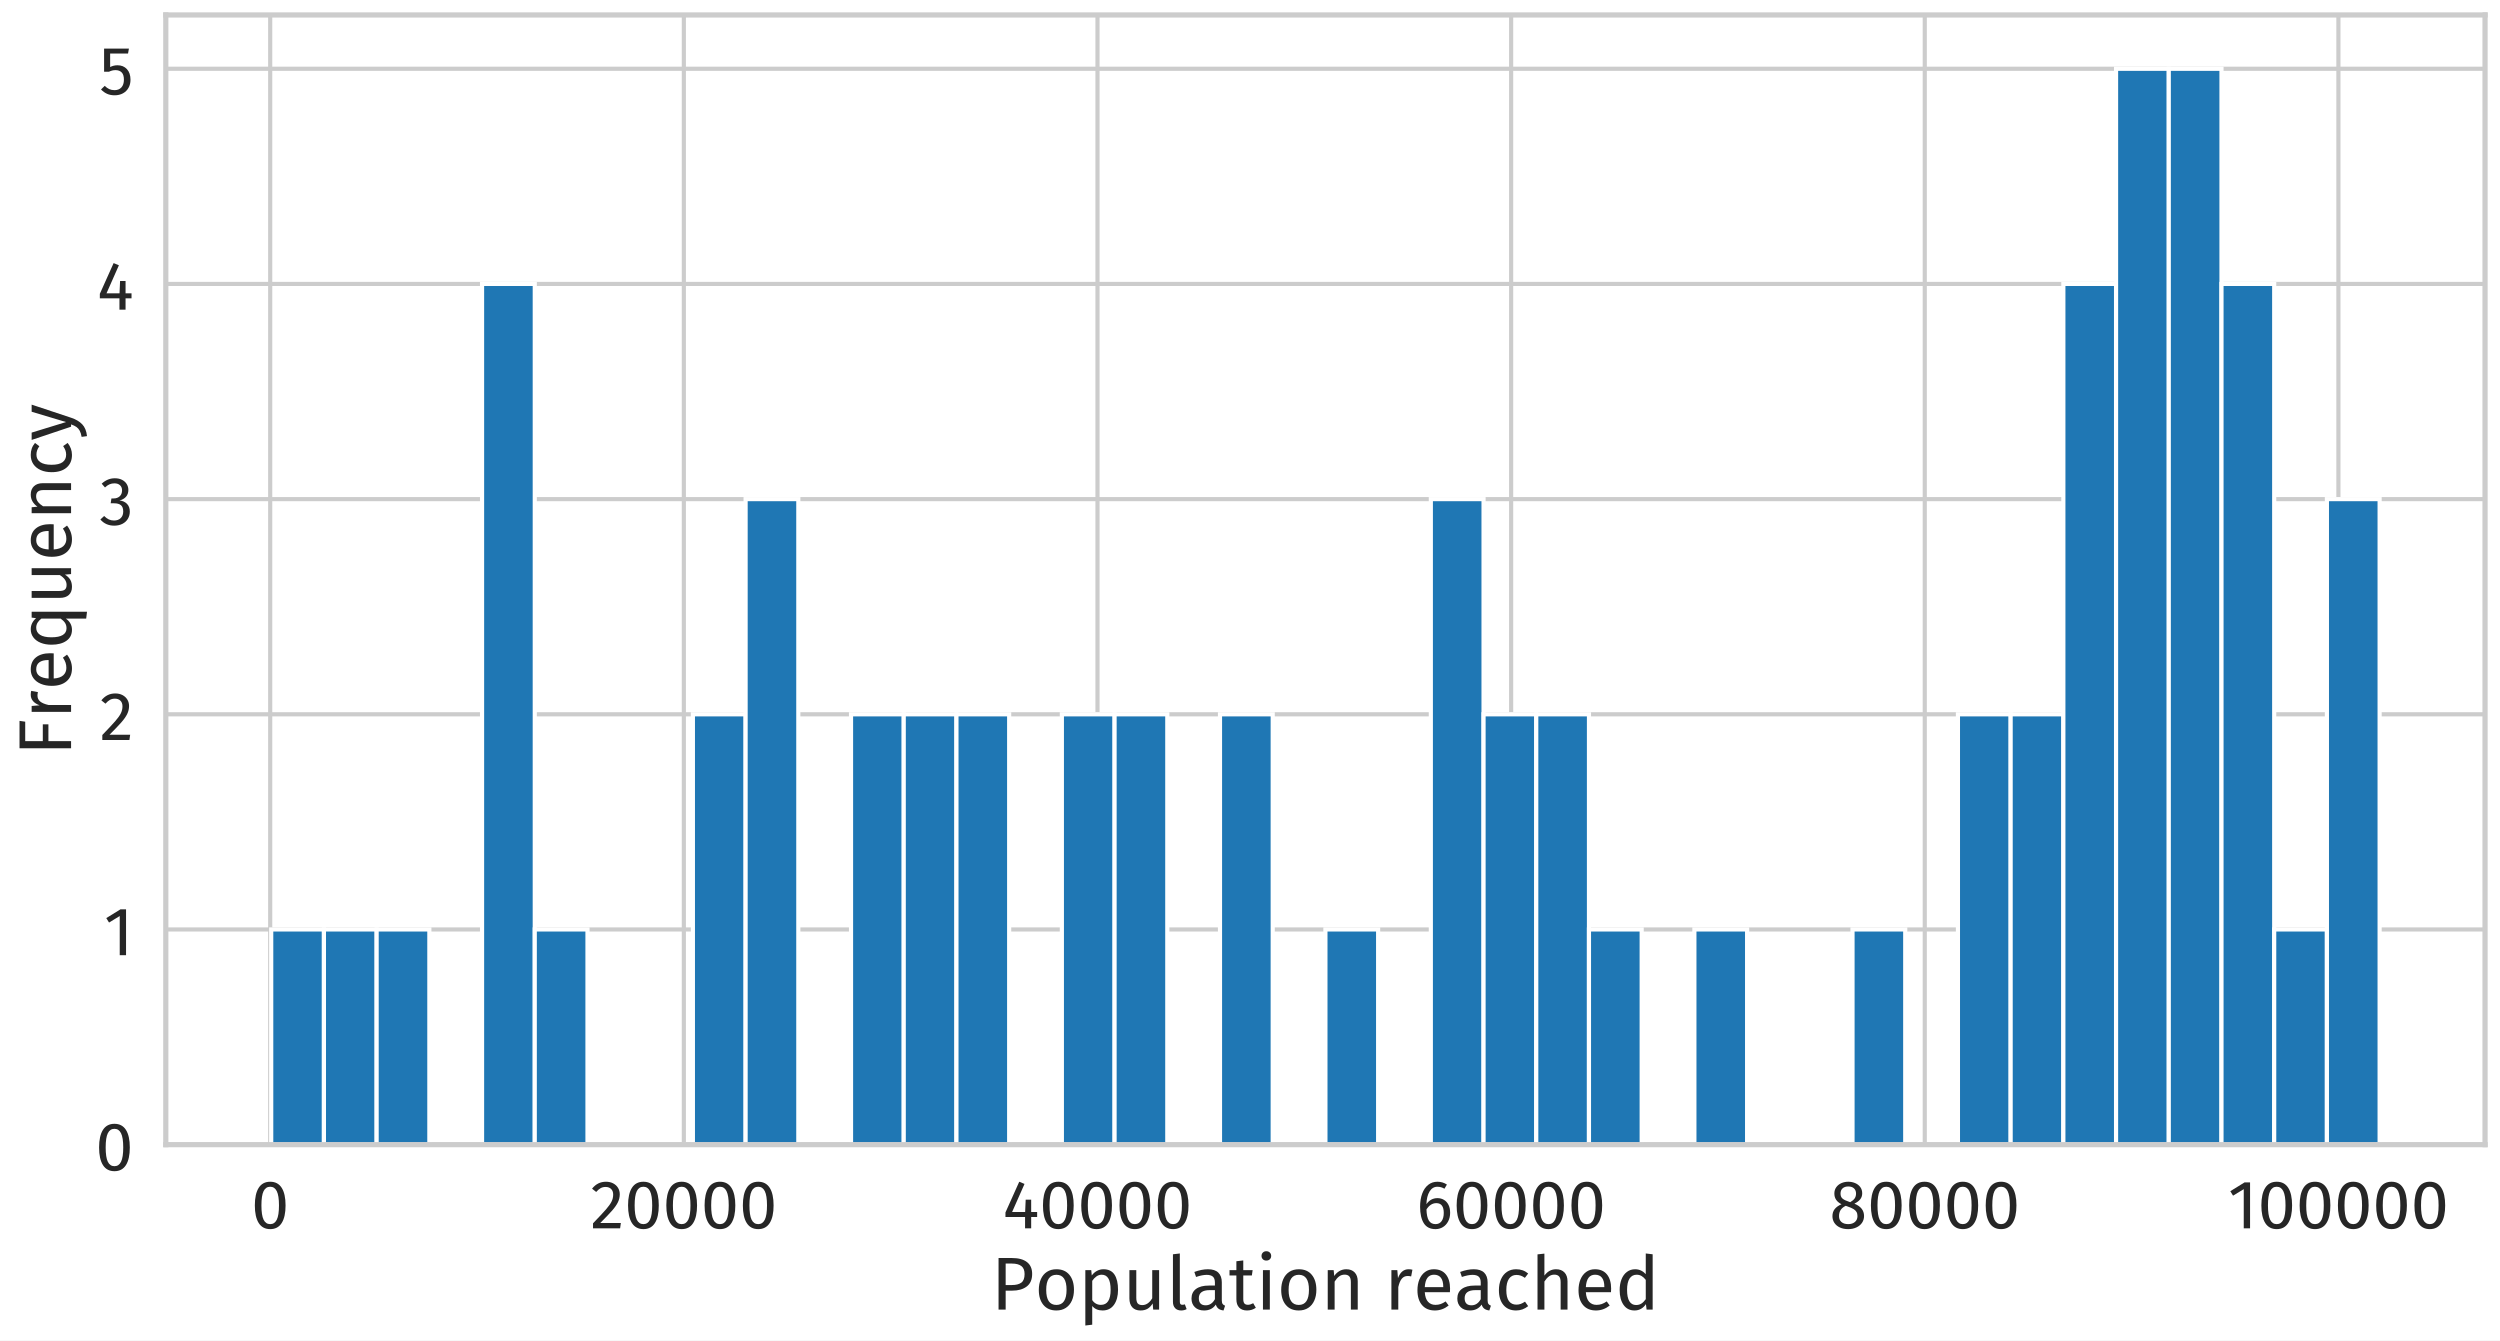
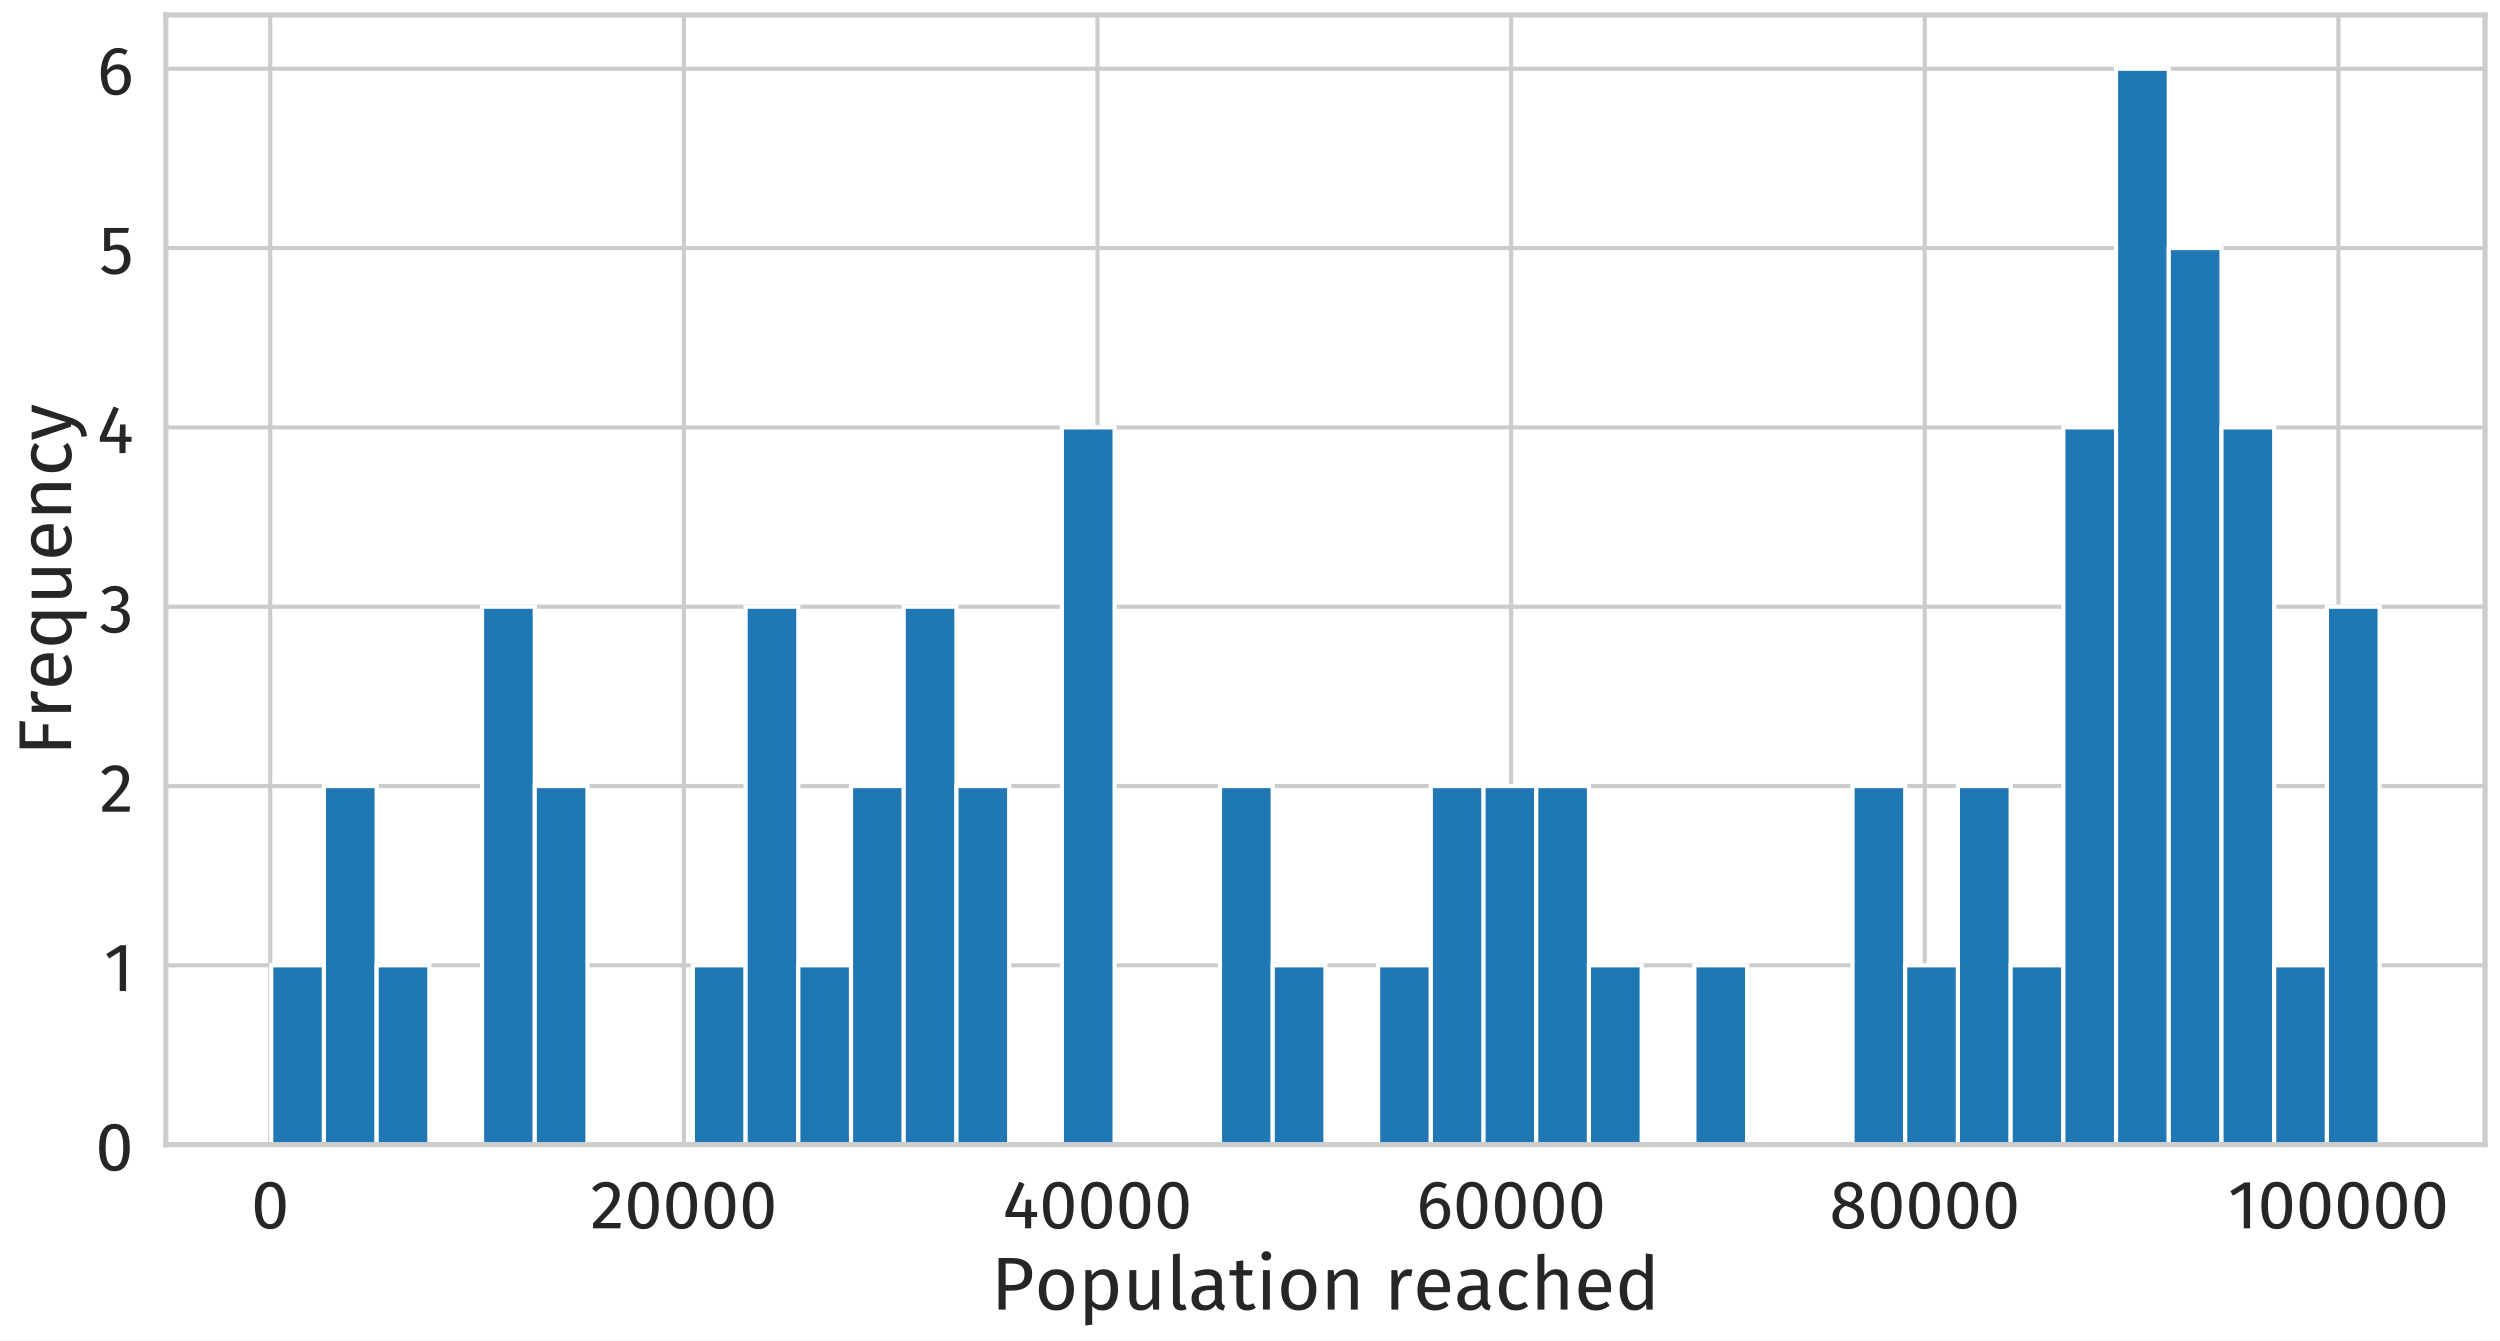
<svg xmlns="http://www.w3.org/2000/svg" xmlns:xlink="http://www.w3.org/1999/xlink" height="645.025pt" version="1.1" viewBox="0 0 1202.98 645.025" width="1202.98pt">
  <defs>
    <style type="text/css">*{stroke-linecap:butt;stroke-linejoin:round;}</style>
  </defs>
  <g id="figure_1">
    <g id="patch_1">
      <path d="M -0 645.025  L 1202.98 645.025  L 1202.98 0  L -0 0  z " style="fill:#ffffff;" />
    </g>
    <g id="axes_1">
      <g id="patch_2">
        <path d="M 79.78 550.8  L 1195.78 550.8  L 1195.78 7.2  L 79.78 7.2  z " style="fill:#ffffff;" />
      </g>
      <g id="matplotlib.axis_1">
        <g id="xtick_1">
          <g id="line2d_1">
-             <path clip-path="url(#p3a96784d08)" d="M 130.019 550.8  L 130.019 7.2  " style="fill:none;stroke:#cccccc;stroke-linecap:round;stroke-width:2;" />
+             <path clip-path="url(#p0ef29aaad4)" d="M 130.019 550.8  L 130.019 7.2  " style="fill:none;stroke:#cccccc;stroke-linecap:round;stroke-width:2;" />
          </g>
          <g id="text_1">
            <g style="fill:#262626;" transform="translate(120.813 591.05)scale(0.33 -0.33)">
              <defs>
                <path d="M 1786 4346  Q 2496 4346 2857 3779  Q 3219 3213 3219 2138  Q 3219 1062 2857 492  Q 2496 -77 1786 -77  Q 1075 -77 713 492  Q 352 1062 352 2138  Q 352 3213 713 3779  Q 1075 4346 1786 4346  z M 1786 3878  Q 1370 3878 1168 3468  Q 966 3059 966 2138  Q 966 1216 1168 803  Q 1370 390 1786 390  Q 2195 390 2400 803  Q 2605 1216 2605 2138  Q 2605 3053 2400 3465  Q 2195 3878 1786 3878  z " id="FiraSans-Regular-30" transform="scale(0.015625)" />
              </defs>
              <use xlink:href="#FiraSans-Regular-30" />
            </g>
          </g>
        </g>
        <g id="xtick_2">
          <g id="line2d_2">
-             <path clip-path="url(#p3a96784d08)" d="M 329.061 550.8  L 329.061 7.2  " style="fill:none;stroke:#cccccc;stroke-linecap:round;stroke-width:2;" />
+             <path clip-path="url(#p0ef29aaad4)" d="M 329.061 550.8  L 329.061 7.2  " style="fill:none;stroke:#cccccc;stroke-linecap:round;stroke-width:2;" />
          </g>
          <g id="text_2">
            <g style="fill:#262626;" transform="translate(284.0677 591.05)scale(0.33 -0.33)">
              <defs>
                <path d="M 1459 4346  Q 1843 4346 2134 4192  Q 2426 4038 2586 3772  Q 2746 3507 2746 3174  Q 2746 2784 2570 2425  Q 2394 2067 2029 1651  Q 1664 1235 922 493  L 2848 493  L 2778 0  L 250 0  L 250 467  Q 1107 1357 1465 1769  Q 1824 2182 1977 2489  Q 2131 2797 2131 3149  Q 2131 3482 1939 3670  Q 1747 3859 1427 3859  Q 1165 3859 966 3750  Q 768 3642 544 3392  L 160 3699  Q 422 4026 742 4186  Q 1062 4346 1459 4346  z " id="FiraSans-Regular-32" transform="scale(0.015625)" />
              </defs>
              <use xlink:href="#FiraSans-Regular-32" />
              <use x="49.5" xlink:href="#FiraSans-Regular-30" />
              <use x="105.3" xlink:href="#FiraSans-Regular-30" />
              <use x="161.1" xlink:href="#FiraSans-Regular-30" />
              <use x="216.9" xlink:href="#FiraSans-Regular-30" />
            </g>
          </g>
        </g>
        <g id="xtick_3">
          <g id="line2d_3">
-             <path clip-path="url(#p3a96784d08)" d="M 528.103 550.8  L 528.103 7.2  " style="fill:none;stroke:#cccccc;stroke-linecap:round;stroke-width:2;" />
+             <path clip-path="url(#p0ef29aaad4)" d="M 528.103 550.8  L 528.103 7.2  " style="fill:none;stroke:#cccccc;stroke-linecap:round;stroke-width:2;" />
          </g>
          <g id="text_3">
            <g style="fill:#262626;" transform="translate(482.4984 591.05)scale(0.33 -0.33)">
              <defs>
                <path d="M 3213 1523  L 3213 1056  L 2656 1056  L 2656 0  L 2086 0  L 2086 1056  L 256 1056  L 256 1478  L 1542 4346  L 2035 4141  L 877 1523  L 2093 1523  L 2144 2675  L 2656 2675  L 2656 1523  L 3213 1523  z " id="FiraSans-Regular-34" transform="scale(0.015625)" />
              </defs>
              <use xlink:href="#FiraSans-Regular-34" />
              <use x="53.2" xlink:href="#FiraSans-Regular-30" />
              <use x="109" xlink:href="#FiraSans-Regular-30" />
              <use x="164.8" xlink:href="#FiraSans-Regular-30" />
              <use x="220.6" xlink:href="#FiraSans-Regular-30" />
            </g>
          </g>
        </g>
        <g id="xtick_4">
          <g id="line2d_4">
-             <path clip-path="url(#p3a96784d08)" d="M 727.145 550.8  L 727.145 7.2  " style="fill:none;stroke:#cccccc;stroke-linecap:round;stroke-width:2;" />
+             <path clip-path="url(#p0ef29aaad4)" d="M 727.145 550.8  L 727.145 7.2  " style="fill:none;stroke:#cccccc;stroke-linecap:round;stroke-width:2;" />
          </g>
          <g id="text_4">
            <g style="fill:#262626;" transform="translate(681.5247 591.05)scale(0.33 -0.33)">
              <defs>
                <path d="M 1971 2816  Q 2298 2816 2566 2662  Q 2835 2509 2995 2201  Q 3155 1894 3155 1453  Q 3155 998 2972 649  Q 2790 301 2480 112  Q 2170 -77 1792 -77  Q 1043 -77 697 476  Q 352 1030 352 2010  Q 352 2707 547 3235  Q 742 3763 1107 4054  Q 1472 4346 1971 4346  Q 2458 4346 2854 4083  L 2624 3693  Q 2323 3878 1965 3878  Q 1504 3878 1235 3436  Q 966 2995 941 2253  Q 1338 2816 1971 2816  z M 1792 390  Q 2163 390 2361 672  Q 2560 954 2560 1434  Q 2560 2349 1869 2349  Q 1587 2349 1350 2192  Q 1114 2035 947 1760  Q 966 1056 1168 723  Q 1370 390 1792 390  z " id="FiraSans-Regular-36" transform="scale(0.015625)" />
              </defs>
              <use xlink:href="#FiraSans-Regular-36" />
              <use x="53.3" xlink:href="#FiraSans-Regular-30" />
              <use x="109.1" xlink:href="#FiraSans-Regular-30" />
              <use x="164.9" xlink:href="#FiraSans-Regular-30" />
              <use x="220.7" xlink:href="#FiraSans-Regular-30" />
            </g>
          </g>
        </g>
        <g id="xtick_5">
          <g id="line2d_5">
-             <path clip-path="url(#p3a96784d08)" d="M 926.186 550.8  L 926.186 7.2  " style="fill:none;stroke:#cccccc;stroke-linecap:round;stroke-width:2;" />
+             <path clip-path="url(#p0ef29aaad4)" d="M 926.186 550.8  L 926.186 7.2  " style="fill:none;stroke:#cccccc;stroke-linecap:round;stroke-width:2;" />
          </g>
          <g id="text_5">
            <g style="fill:#262626;" transform="translate(880.2699 591.05)scale(0.33 -0.33)">
              <defs>
                <path d="M 2336 2298  Q 3238 1933 3238 1146  Q 3238 794 3049 515  Q 2861 237 2521 80  Q 2182 -77 1754 -77  Q 1318 -77 985 76  Q 653 230 470 505  Q 288 781 288 1133  Q 288 1530 502 1798  Q 717 2067 1133 2246  Q 794 2419 630 2665  Q 467 2912 467 3245  Q 467 3590 649 3840  Q 832 4090 1129 4218  Q 1427 4346 1766 4346  Q 2099 4346 2396 4224  Q 2694 4102 2880 3856  Q 3066 3610 3066 3264  Q 3066 2944 2886 2713  Q 2707 2483 2336 2298  z M 1766 3904  Q 1434 3904 1238 3731  Q 1043 3558 1043 3238  Q 1043 2931 1232 2771  Q 1421 2611 1837 2477  L 1946 2438  Q 2234 2605 2362 2790  Q 2490 2976 2490 3245  Q 2490 3546 2301 3725  Q 2112 3904 1766 3904  z M 1760 390  Q 2157 390 2390 595  Q 2624 800 2624 1139  Q 2624 1370 2534 1526  Q 2445 1683 2246 1801  Q 2048 1920 1690 2042  L 1530 2099  Q 1210 1946 1056 1712  Q 902 1478 902 1133  Q 902 781 1132 585  Q 1363 390 1760 390  z " id="FiraSans-Regular-38" transform="scale(0.015625)" />
              </defs>
              <use xlink:href="#FiraSans-Regular-38" />
              <use x="55.1" xlink:href="#FiraSans-Regular-30" />
              <use x="110.9" xlink:href="#FiraSans-Regular-30" />
              <use x="166.7" xlink:href="#FiraSans-Regular-30" />
              <use x="222.5" xlink:href="#FiraSans-Regular-30" />
            </g>
          </g>
        </g>
        <g id="xtick_6">
          <g id="line2d_6">
-             <path clip-path="url(#p3a96784d08)" d="M 1125.228 550.8  L 1125.228 7.2  " style="fill:none;stroke:#cccccc;stroke-linecap:round;stroke-width:2;" />
+             <path clip-path="url(#p0ef29aaad4)" d="M 1125.228 550.8  L 1125.228 7.2  " style="fill:none;stroke:#cccccc;stroke-linecap:round;stroke-width:2;" />
          </g>
          <g id="text_6">
            <g style="fill:#262626;" transform="translate(1072.052 591.05)scale(0.33 -0.33)">
              <defs>
                <path d="M 2067 4282  L 2067 0  L 1478 0  L 1478 3654  L 480 3046  L 224 3462  L 1549 4282  L 2067 4282  z " id="FiraSans-Regular-31" transform="scale(0.015625)" />
              </defs>
              <use xlink:href="#FiraSans-Regular-31" />
              <use x="43.3" xlink:href="#FiraSans-Regular-30" />
              <use x="99.1" xlink:href="#FiraSans-Regular-30" />
              <use x="154.9" xlink:href="#FiraSans-Regular-30" />
              <use x="210.7" xlink:href="#FiraSans-Regular-30" />
              <use x="266.5" xlink:href="#FiraSans-Regular-30" />
            </g>
          </g>
        </g>
        <g id="text_7">
          <g style="fill:#262626;" transform="translate(476.8964 630.158)scale(0.36 -0.36)">
            <defs>
              <path d="M 1798 4410  Q 2618 4410 3066 4067  Q 3514 3725 3514 3046  Q 3514 2323 3046 1971  Q 2579 1619 1805 1619  L 1248 1619  L 1248 0  L 640 0  L 640 4410  L 1798 4410  z M 1779 2099  Q 2310 2099 2588 2304  Q 2867 2509 2867 3040  Q 2867 3514 2588 3725  Q 2310 3936 1792 3936  L 1248 3936  L 1248 2099  L 1779 2099  z " id="FiraSans-Regular-50" transform="scale(0.015625)" />
              <path d="M 1875 3450  Q 2586 3450 2979 2976  Q 3373 2502 3373 1690  Q 3373 1165 3193 765  Q 3014 365 2675 144  Q 2336 -77 1869 -77  Q 1158 -77 761 396  Q 365 870 365 1683  Q 365 2208 544 2608  Q 723 3008 1062 3229  Q 1402 3450 1875 3450  z M 1875 2976  Q 998 2976 998 1683  Q 998 397 1869 397  Q 2739 397 2739 1690  Q 2739 2976 1875 2976  z " id="FiraSans-Regular-6f" transform="scale(0.015625)" />
              <path d="M 2157 3450  Q 2803 3450 3104 2989  Q 3405 2528 3405 1690  Q 3405 896 3059 409  Q 2714 -77 2080 -77  Q 1517 -77 1197 307  L 1197 -1293  L 608 -1363  L 608 3373  L 1114 3373  L 1158 2918  Q 1344 3174 1606 3312  Q 1869 3450 2157 3450  z M 1939 403  Q 2771 403 2771 1690  Q 2771 2982 2010 2982  Q 1760 2982 1555 2835  Q 1350 2688 1197 2458  L 1197 813  Q 1325 614 1517 508  Q 1709 403 1939 403  z " id="FiraSans-Regular-70" transform="scale(0.015625)" />
              <path d="M 3117 0  L 2611 0  L 2566 525  Q 2374 211 2124 67  Q 1875 -77 1517 -77  Q 1075 -77 825 192  Q 576 461 576 954  L 576 3373  L 1165 3373  L 1165 1018  Q 1165 672 1286 528  Q 1408 384 1683 384  Q 2176 384 2528 966  L 2528 3373  L 3117 3373  L 3117 0  z " id="FiraSans-Regular-75" transform="scale(0.015625)" />
              <path d="M 1280 -77  Q 954 -77 765 118  Q 576 314 576 666  L 576 4730  L 1165 4800  L 1165 678  Q 1165 538 1213 474  Q 1261 410 1376 410  Q 1498 410 1594 448  L 1747 38  Q 1536 -77 1280 -77  z " id="FiraSans-Regular-6c" transform="scale(0.015625)" />
              <path d="M 2880 787  Q 2880 582 2950 483  Q 3021 384 3162 333  L 3027 -77  Q 2765 -45 2605 70  Q 2445 186 2368 429  Q 2029 -77 1363 -77  Q 864 -77 576 204  Q 288 486 288 941  Q 288 1478 675 1766  Q 1062 2054 1773 2054  L 2291 2054  L 2291 2304  Q 2291 2662 2118 2816  Q 1946 2970 1587 2970  Q 1216 2970 678 2790  L 531 3219  Q 1158 3450 1696 3450  Q 2291 3450 2585 3158  Q 2880 2867 2880 2330  L 2880 787  z M 1498 365  Q 2003 365 2291 890  L 2291 1664  L 1850 1664  Q 915 1664 915 973  Q 915 672 1062 518  Q 1210 365 1498 365  z " id="FiraSans-Regular-61" transform="scale(0.015625)" />
              <path d="M 2310 154  Q 1978 -77 1555 -77  Q 1126 -77 886 169  Q 646 416 646 883  L 646 2918  L 58 2918  L 58 3373  L 646 3373  L 646 4134  L 1235 4205  L 1235 3373  L 2035 3373  L 1971 2918  L 1235 2918  L 1235 909  Q 1235 646 1328 528  Q 1421 410 1638 410  Q 1837 410 2086 544  L 2310 154  z " id="FiraSans-Regular-74" transform="scale(0.015625)" />
              <path d="M 1197 3373  L 1197 0  L 608 0  L 608 3373  L 1197 3373  z M 896 4992  Q 1082 4992 1197 4877  Q 1312 4762 1312 4589  Q 1312 4416 1197 4304  Q 1082 4192 896 4192  Q 717 4192 601 4304  Q 486 4416 486 4589  Q 486 4762 601 4877  Q 717 4992 896 4992  z " id="FiraSans-Regular-69" transform="scale(0.015625)" />
              <path d="M 2195 3450  Q 2656 3450 2915 3174  Q 3174 2899 3174 2419  L 3174 0  L 2586 0  L 2586 2336  Q 2586 2694 2451 2841  Q 2317 2989 2054 2989  Q 1786 2989 1581 2835  Q 1376 2682 1197 2394  L 1197 0  L 608 0  L 608 3373  L 1114 3373  L 1165 2874  Q 1344 3142 1609 3296  Q 1875 3450 2195 3450  z " id="FiraSans-Regular-6e" transform="scale(0.015625)" />
              <path id="FiraSans-Regular-20" transform="scale(0.015625)" />
              <path d="M 2074 3450  Q 2253 3450 2406 3411  L 2298 2835  Q 2144 2874 2003 2874  Q 1690 2874 1498 2643  Q 1306 2413 1197 1926  L 1197 0  L 608 0  L 608 3373  L 1114 3373  L 1171 2688  Q 1306 3066 1536 3258  Q 1766 3450 2074 3450  z " id="FiraSans-Regular-72" transform="scale(0.015625)" />
              <path d="M 3155 1786  Q 3155 1638 3142 1485  L 992 1485  Q 1030 928 1273 665  Q 1517 403 1901 403  Q 2144 403 2349 473  Q 2554 544 2778 698  L 3034 346  Q 2496 -77 1856 -77  Q 1152 -77 758 384  Q 365 845 365 1651  Q 365 2176 534 2582  Q 704 2989 1021 3219  Q 1338 3450 1766 3450  Q 2438 3450 2796 3008  Q 3155 2566 3155 1786  z M 2573 1958  Q 2573 2458 2374 2720  Q 2176 2982 1779 2982  Q 1056 2982 992 1920  L 2573 1920  L 2573 1958  z " id="FiraSans-Regular-65" transform="scale(0.015625)" />
              <path d="M 1837 3450  Q 2138 3450 2387 3363  Q 2637 3277 2867 3085  L 2586 2714  Q 2406 2842 2236 2902  Q 2067 2963 1862 2963  Q 1453 2963 1225 2636  Q 998 2310 998 1670  Q 998 1030 1222 726  Q 1446 422 1862 422  Q 2061 422 2227 483  Q 2394 544 2598 678  L 2867 294  Q 2406 -77 1837 -77  Q 1152 -77 758 384  Q 365 845 365 1658  Q 365 2195 544 2598  Q 723 3002 1052 3226  Q 1382 3450 1837 3450  z " id="FiraSans-Regular-63" transform="scale(0.015625)" />
              <path d="M 2195 3450  Q 2656 3450 2915 3174  Q 3174 2899 3174 2419  L 3174 0  L 2586 0  L 2586 2336  Q 2586 2694 2448 2841  Q 2310 2989 2048 2989  Q 1786 2989 1581 2835  Q 1376 2682 1197 2400  L 1197 0  L 608 0  L 608 4723  L 1197 4787  L 1197 2906  Q 1594 3450 2195 3450  z " id="FiraSans-Regular-68" transform="scale(0.015625)" />
              <path d="M 3219 4730  L 3219 0  L 2701 0  L 2643 467  Q 2477 211 2227 67  Q 1978 -77 1670 -77  Q 1069 -77 733 396  Q 397 870 397 1670  Q 397 2189 557 2592  Q 717 2995 1017 3222  Q 1318 3450 1722 3450  Q 2240 3450 2630 3034  L 2630 4800  L 3219 4730  z M 1798 390  Q 2067 390 2259 515  Q 2451 640 2630 890  L 2630 2541  Q 2464 2758 2275 2870  Q 2086 2982 1850 2982  Q 1459 2982 1244 2656  Q 1030 2330 1030 1683  Q 1030 1030 1228 710  Q 1427 390 1798 390  z " id="FiraSans-Regular-64" transform="scale(0.015625)" />
            </defs>
            <use xlink:href="#FiraSans-Regular-50" />
            <use x="58.1" xlink:href="#FiraSans-Regular-6f" />
            <use x="116.5" xlink:href="#FiraSans-Regular-70" />
            <use x="175.9" xlink:href="#FiraSans-Regular-75" />
            <use x="234.1" xlink:href="#FiraSans-Regular-6c" />
            <use x="263.4" xlink:href="#FiraSans-Regular-61" />
            <use x="317.8" xlink:href="#FiraSans-Regular-74" />
            <use x="353.9" xlink:href="#FiraSans-Regular-69" />
            <use x="382.1" xlink:href="#FiraSans-Regular-6f" />
            <use x="440.5" xlink:href="#FiraSans-Regular-6e" />
            <use x="499.1" xlink:href="#FiraSans-Regular-20" />
            <use x="525.6" xlink:href="#FiraSans-Regular-72" />
            <use x="564.2" xlink:href="#FiraSans-Regular-65" />
            <use x="618.7" xlink:href="#FiraSans-Regular-61" />
            <use x="673.1" xlink:href="#FiraSans-Regular-63" />
            <use x="720.9" xlink:href="#FiraSans-Regular-68" />
            <use x="779.5" xlink:href="#FiraSans-Regular-65" />
            <use x="834" xlink:href="#FiraSans-Regular-64" />
          </g>
        </g>
      </g>
      <g id="matplotlib.axis_2">
        <g id="ytick_1">
          <g id="line2d_7">
-             <path clip-path="url(#p3a96784d08)" d="M 79.78 550.8  L 1195.78 550.8  " style="fill:none;stroke:#cccccc;stroke-linecap:round;stroke-width:2;" />
+             <path clip-path="url(#p0ef29aaad4)" d="M 79.78 550.8  L 1195.78 550.8  " style="fill:none;stroke:#cccccc;stroke-linecap:round;stroke-width:2;" />
          </g>
          <g id="text_8">
            <g style="fill:#262626;" transform="translate(45.86688 563.175)scale(0.33 -0.33)">
              <use xlink:href="#FiraSans-Regular-30" />
            </g>
          </g>
        </g>
        <g id="ytick_2">
          <g id="line2d_8">
-             <path clip-path="url(#p3a96784d08)" d="M 79.78 447.257  L 1195.78 447.257  " style="fill:none;stroke:#cccccc;stroke-linecap:round;stroke-width:2;" />
+             <path clip-path="url(#p0ef29aaad4)" d="M 79.78 464.514  L 1195.78 464.514  " style="fill:none;stroke:#cccccc;stroke-linecap:round;stroke-width:2;" />
          </g>
          <g id="text_9">
-             <g style="fill:#262626;" transform="translate(49.99188 459.6321)scale(0.33 -0.33)">
+             <g style="fill:#262626;" transform="translate(49.99188 476.8893)scale(0.33 -0.33)">
              <use xlink:href="#FiraSans-Regular-31" />
            </g>
          </g>
        </g>
        <g id="ytick_3">
          <g id="line2d_9">
-             <path clip-path="url(#p3a96784d08)" d="M 79.78 343.714  L 1195.78 343.714  " style="fill:none;stroke:#cccccc;stroke-linecap:round;stroke-width:2;" />
+             <path clip-path="url(#p0ef29aaad4)" d="M 79.78 378.229  L 1195.78 378.229  " style="fill:none;stroke:#cccccc;stroke-linecap:round;stroke-width:2;" />
          </g>
          <g id="text_10">
-             <g style="fill:#262626;" transform="translate(47.94484 356.0893)scale(0.33 -0.33)">
+             <g style="fill:#262626;" transform="translate(47.94484 390.6036)scale(0.33 -0.33)">
              <use xlink:href="#FiraSans-Regular-32" />
            </g>
          </g>
        </g>
        <g id="ytick_4">
          <g id="line2d_10">
-             <path clip-path="url(#p3a96784d08)" d="M 79.78 240.171  L 1195.78 240.171  " style="fill:none;stroke:#cccccc;stroke-linecap:round;stroke-width:2;" />
+             <path clip-path="url(#p0ef29aaad4)" d="M 79.78 291.943  L 1195.78 291.943  " style="fill:none;stroke:#cccccc;stroke-linecap:round;stroke-width:2;" />
          </g>
          <g id="text_11">
-             <g style="fill:#262626;" transform="translate(47.81078 252.5464)scale(0.33 -0.33)">
+             <g style="fill:#262626;" transform="translate(47.81078 304.3179)scale(0.33 -0.33)">
              <defs>
                <path d="M 1440 4346  Q 1837 4346 2121 4198  Q 2406 4051 2556 3801  Q 2707 3552 2707 3258  Q 2707 2867 2480 2614  Q 2253 2362 1875 2272  Q 2304 2234 2573 1965  Q 2842 1696 2842 1235  Q 2842 864 2662 563  Q 2483 262 2150 92  Q 1818 -77 1382 -77  Q 992 -77 665 67  Q 339 211 96 499  L 448 826  Q 659 608 880 505  Q 1101 403 1363 403  Q 1766 403 1996 630  Q 2227 858 2227 1242  Q 2227 1664 2009 1837  Q 1792 2010 1376 2010  L 1056 2010  L 1126 2464  L 1344 2464  Q 1677 2464 1897 2662  Q 2118 2861 2118 3219  Q 2118 3520 1926 3696  Q 1734 3872 1408 3872  Q 1158 3872 950 3782  Q 742 3693 525 3488  L 218 3840  Q 762 4346 1440 4346  z " id="FiraSans-Regular-33" transform="scale(0.015625)" />
              </defs>
              <use xlink:href="#FiraSans-Regular-33" />
            </g>
          </g>
        </g>
        <g id="ytick_5">
          <g id="line2d_11">
-             <path clip-path="url(#p3a96784d08)" d="M 79.78 136.629  L 1195.78 136.629  " style="fill:none;stroke:#cccccc;stroke-linecap:round;stroke-width:2;" />
+             <path clip-path="url(#p0ef29aaad4)" d="M 79.78 205.657  L 1195.78 205.657  " style="fill:none;stroke:#cccccc;stroke-linecap:round;stroke-width:2;" />
          </g>
          <g id="text_12">
-             <g style="fill:#262626;" transform="translate(46.72281 149.0036)scale(0.33 -0.33)">
+             <g style="fill:#262626;" transform="translate(46.72281 218.0321)scale(0.33 -0.33)">
              <use xlink:href="#FiraSans-Regular-34" />
            </g>
          </g>
        </g>
        <g id="ytick_6">
          <g id="line2d_12">
-             <path clip-path="url(#p3a96784d08)" d="M 79.78 33.086  L 1195.78 33.086  " style="fill:none;stroke:#cccccc;stroke-linecap:round;stroke-width:2;" />
+             <path clip-path="url(#p0ef29aaad4)" d="M 79.78 119.371  L 1195.78 119.371  " style="fill:none;stroke:#cccccc;stroke-linecap:round;stroke-width:2;" />
          </g>
          <g id="text_13">
-             <g style="fill:#262626;" transform="translate(47.74891 45.46071)scale(0.33 -0.33)">
+             <g style="fill:#262626;" transform="translate(47.74891 131.7464)scale(0.33 -0.33)">
              <defs>
                <path d="M 2688 3821  L 1018 3821  L 1018 2560  Q 1344 2726 1702 2726  Q 2253 2726 2585 2364  Q 2918 2003 2918 1370  Q 2918 947 2732 617  Q 2547 288 2211 105  Q 1875 -77 1434 -77  Q 1043 -77 736 60  Q 429 198 166 467  L 512 806  Q 717 602 934 502  Q 1152 403 1427 403  Q 1837 403 2070 659  Q 2304 915 2304 1382  Q 2304 1850 2093 2061  Q 1882 2272 1523 2272  Q 1357 2272 1216 2237  Q 1075 2202 915 2125  L 454 2125  L 454 4282  L 2771 4282  L 2688 3821  z " id="FiraSans-Regular-35" transform="scale(0.015625)" />
              </defs>
              <use xlink:href="#FiraSans-Regular-35" />
            </g>
          </g>
        </g>
-         <g id="text_14">
+         <g id="ytick_7">
+           <g id="line2d_13">
+             <path clip-path="url(#p0ef29aaad4)" d="M 79.78 33.086  L 1195.78 33.086  " style="fill:none;stroke:#cccccc;stroke-linecap:round;stroke-width:2;" />
+           </g>
+           <g id="text_14">
+             <g style="fill:#262626;" transform="translate(46.69188 45.46071)scale(0.33 -0.33)">
+               <use xlink:href="#FiraSans-Regular-36" />
+             </g>
+           </g>
+         </g>
+         <g id="text_15">
          <g style="fill:#262626;" transform="translate(34.2 363.6506)rotate(-90)scale(0.36 -0.36)">
            <defs>
              <path d="M 640 0  L 640 4410  L 2982 4410  L 2912 3923  L 1248 3923  L 1248 2419  L 2688 2419  L 2688 1939  L 1248 1939  L 1248 0  L 640 0  z " id="FiraSans-Regular-46" transform="scale(0.015625)" />
              <path d="M 3219 3373  L 3219 -1363  L 2630 -1293  L 2630 448  Q 2464 198 2217 60  Q 1971 -77 1670 -77  Q 1069 -77 733 396  Q 397 870 397 1670  Q 397 2189 557 2592  Q 717 2995 1017 3222  Q 1318 3450 1722 3450  Q 2259 3450 2669 2995  L 2714 3373  L 3219 3373  z M 1798 390  Q 2067 390 2259 515  Q 2451 640 2630 890  L 2630 2541  Q 2464 2758 2275 2870  Q 2086 2982 1850 2982  Q 1459 2982 1244 2656  Q 1030 2330 1030 1683  Q 1030 1030 1228 710  Q 1427 390 1798 390  z " id="FiraSans-Regular-71" transform="scale(0.015625)" />
              <path d="M 1958 -19  Q 1760 -608 1405 -950  Q 1050 -1293 390 -1363  L 326 -902  Q 659 -845 857 -736  Q 1056 -627 1174 -457  Q 1293 -288 1395 0  L 1197 0  L 64 3373  L 691 3373  L 1594 429  L 2477 3373  L 3085 3373  L 1958 -19  z " id="FiraSans-Regular-79" transform="scale(0.015625)" />
            </defs>
            <use xlink:href="#FiraSans-Regular-46" />
            <use x="49.1" xlink:href="#FiraSans-Regular-72" />
            <use x="87.7" xlink:href="#FiraSans-Regular-65" />
            <use x="142.2" xlink:href="#FiraSans-Regular-71" />
            <use x="202" xlink:href="#FiraSans-Regular-75" />
            <use x="260.2" xlink:href="#FiraSans-Regular-65" />
            <use x="314.7" xlink:href="#FiraSans-Regular-6e" />
            <use x="373.3" xlink:href="#FiraSans-Regular-63" />
            <use x="421.1" xlink:href="#FiraSans-Regular-79" />
          </g>
        </g>
      </g>
      <g id="patch_3">
-         <path clip-path="url(#p3a96784d08)" d="M 130.507 550.8  L 155.871 550.8  L 155.871 447.257  L 130.507 447.257  z " style="fill:#1f77b4;stroke:#ffffff;stroke-linejoin:miter;stroke-width:2;" />
+         <path clip-path="url(#p0ef29aaad4)" d="M 130.507 550.8  L 155.871 550.8  L 155.871 464.514  L 130.507 464.514  z " style="fill:#1f77b4;stroke:#ffffff;stroke-linejoin:miter;stroke-width:2;" />
      </g>
      <g id="patch_4">
-         <path clip-path="url(#p3a96784d08)" d="M 155.871 550.8  L 181.234 550.8  L 181.234 447.257  L 155.871 447.257  z " style="fill:#1f77b4;stroke:#ffffff;stroke-linejoin:miter;stroke-width:2;" />
+         <path clip-path="url(#p0ef29aaad4)" d="M 155.871 550.8  L 181.234 550.8  L 181.234 378.229  L 155.871 378.229  z " style="fill:#1f77b4;stroke:#ffffff;stroke-linejoin:miter;stroke-width:2;" />
      </g>
      <g id="patch_5">
-         <path clip-path="url(#p3a96784d08)" d="M 181.234 550.8  L 206.598 550.8  L 206.598 447.257  L 181.234 447.257  z " style="fill:#1f77b4;stroke:#ffffff;stroke-linejoin:miter;stroke-width:2;" />
+         <path clip-path="url(#p0ef29aaad4)" d="M 181.234 550.8  L 206.598 550.8  L 206.598 464.514  L 181.234 464.514  z " style="fill:#1f77b4;stroke:#ffffff;stroke-linejoin:miter;stroke-width:2;" />
      </g>
      <g id="patch_6">
-         <path clip-path="url(#p3a96784d08)" d="M 206.598 550.8  L 231.962 550.8  L 231.962 550.8  L 206.598 550.8  z " style="fill:#1f77b4;stroke:#ffffff;stroke-linejoin:miter;stroke-width:2;" />
+         <path clip-path="url(#p0ef29aaad4)" d="M 206.598 550.8  L 231.962 550.8  L 231.962 550.8  L 206.598 550.8  z " style="fill:#1f77b4;stroke:#ffffff;stroke-linejoin:miter;stroke-width:2;" />
      </g>
      <g id="patch_7">
-         <path clip-path="url(#p3a96784d08)" d="M 231.962 550.8  L 257.325 550.8  L 257.325 136.629  L 231.962 136.629  z " style="fill:#1f77b4;stroke:#ffffff;stroke-linejoin:miter;stroke-width:2;" />
+         <path clip-path="url(#p0ef29aaad4)" d="M 231.962 550.8  L 257.325 550.8  L 257.325 291.943  L 231.962 291.943  z " style="fill:#1f77b4;stroke:#ffffff;stroke-linejoin:miter;stroke-width:2;" />
      </g>
      <g id="patch_8">
-         <path clip-path="url(#p3a96784d08)" d="M 257.325 550.8  L 282.689 550.8  L 282.689 447.257  L 257.325 447.257  z " style="fill:#1f77b4;stroke:#ffffff;stroke-linejoin:miter;stroke-width:2;" />
+         <path clip-path="url(#p0ef29aaad4)" d="M 257.325 550.8  L 282.689 550.8  L 282.689 378.229  L 257.325 378.229  z " style="fill:#1f77b4;stroke:#ffffff;stroke-linejoin:miter;stroke-width:2;" />
      </g>
      <g id="patch_9">
-         <path clip-path="url(#p3a96784d08)" d="M 282.689 550.8  L 308.053 550.8  L 308.053 550.8  L 282.689 550.8  z " style="fill:#1f77b4;stroke:#ffffff;stroke-linejoin:miter;stroke-width:2;" />
+         <path clip-path="url(#p0ef29aaad4)" d="M 282.689 550.8  L 308.053 550.8  L 308.053 550.8  L 282.689 550.8  z " style="fill:#1f77b4;stroke:#ffffff;stroke-linejoin:miter;stroke-width:2;" />
      </g>
      <g id="patch_10">
-         <path clip-path="url(#p3a96784d08)" d="M 308.053 550.8  L 333.416 550.8  L 333.416 550.8  L 308.053 550.8  z " style="fill:#1f77b4;stroke:#ffffff;stroke-linejoin:miter;stroke-width:2;" />
+         <path clip-path="url(#p0ef29aaad4)" d="M 308.053 550.8  L 333.416 550.8  L 333.416 550.8  L 308.053 550.8  z " style="fill:#1f77b4;stroke:#ffffff;stroke-linejoin:miter;stroke-width:2;" />
      </g>
      <g id="patch_11">
-         <path clip-path="url(#p3a96784d08)" d="M 333.416 550.8  L 358.78 550.8  L 358.78 343.714  L 333.416 343.714  z " style="fill:#1f77b4;stroke:#ffffff;stroke-linejoin:miter;stroke-width:2;" />
+         <path clip-path="url(#p0ef29aaad4)" d="M 333.416 550.8  L 358.78 550.8  L 358.78 464.514  L 333.416 464.514  z " style="fill:#1f77b4;stroke:#ffffff;stroke-linejoin:miter;stroke-width:2;" />
      </g>
      <g id="patch_12">
-         <path clip-path="url(#p3a96784d08)" d="M 358.78 550.8  L 384.143 550.8  L 384.143 240.171  L 358.78 240.171  z " style="fill:#1f77b4;stroke:#ffffff;stroke-linejoin:miter;stroke-width:2;" />
+         <path clip-path="url(#p0ef29aaad4)" d="M 358.78 550.8  L 384.143 550.8  L 384.143 291.943  L 358.78 291.943  z " style="fill:#1f77b4;stroke:#ffffff;stroke-linejoin:miter;stroke-width:2;" />
      </g>
      <g id="patch_13">
-         <path clip-path="url(#p3a96784d08)" d="M 384.143 550.8  L 409.507 550.8  L 409.507 550.8  L 384.143 550.8  z " style="fill:#1f77b4;stroke:#ffffff;stroke-linejoin:miter;stroke-width:2;" />
+         <path clip-path="url(#p0ef29aaad4)" d="M 384.143 550.8  L 409.507 550.8  L 409.507 464.514  L 384.143 464.514  z " style="fill:#1f77b4;stroke:#ffffff;stroke-linejoin:miter;stroke-width:2;" />
      </g>
      <g id="patch_14">
-         <path clip-path="url(#p3a96784d08)" d="M 409.507 550.8  L 434.871 550.8  L 434.871 343.714  L 409.507 343.714  z " style="fill:#1f77b4;stroke:#ffffff;stroke-linejoin:miter;stroke-width:2;" />
+         <path clip-path="url(#p0ef29aaad4)" d="M 409.507 550.8  L 434.871 550.8  L 434.871 378.229  L 409.507 378.229  z " style="fill:#1f77b4;stroke:#ffffff;stroke-linejoin:miter;stroke-width:2;" />
      </g>
      <g id="patch_15">
-         <path clip-path="url(#p3a96784d08)" d="M 434.871 550.8  L 460.234 550.8  L 460.234 343.714  L 434.871 343.714  z " style="fill:#1f77b4;stroke:#ffffff;stroke-linejoin:miter;stroke-width:2;" />
+         <path clip-path="url(#p0ef29aaad4)" d="M 434.871 550.8  L 460.234 550.8  L 460.234 291.943  L 434.871 291.943  z " style="fill:#1f77b4;stroke:#ffffff;stroke-linejoin:miter;stroke-width:2;" />
      </g>
      <g id="patch_16">
-         <path clip-path="url(#p3a96784d08)" d="M 460.234 550.8  L 485.598 550.8  L 485.598 343.714  L 460.234 343.714  z " style="fill:#1f77b4;stroke:#ffffff;stroke-linejoin:miter;stroke-width:2;" />
+         <path clip-path="url(#p0ef29aaad4)" d="M 460.234 550.8  L 485.598 550.8  L 485.598 378.229  L 460.234 378.229  z " style="fill:#1f77b4;stroke:#ffffff;stroke-linejoin:miter;stroke-width:2;" />
      </g>
      <g id="patch_17">
-         <path clip-path="url(#p3a96784d08)" d="M 485.598 550.8  L 510.962 550.8  L 510.962 550.8  L 485.598 550.8  z " style="fill:#1f77b4;stroke:#ffffff;stroke-linejoin:miter;stroke-width:2;" />
+         <path clip-path="url(#p0ef29aaad4)" d="M 485.598 550.8  L 510.962 550.8  L 510.962 550.8  L 485.598 550.8  z " style="fill:#1f77b4;stroke:#ffffff;stroke-linejoin:miter;stroke-width:2;" />
      </g>
      <g id="patch_18">
-         <path clip-path="url(#p3a96784d08)" d="M 510.962 550.8  L 536.325 550.8  L 536.325 343.714  L 510.962 343.714  z " style="fill:#1f77b4;stroke:#ffffff;stroke-linejoin:miter;stroke-width:2;" />
+         <path clip-path="url(#p0ef29aaad4)" d="M 510.962 550.8  L 536.325 550.8  L 536.325 205.657  L 510.962 205.657  z " style="fill:#1f77b4;stroke:#ffffff;stroke-linejoin:miter;stroke-width:2;" />
      </g>
      <g id="patch_19">
-         <path clip-path="url(#p3a96784d08)" d="M 536.325 550.8  L 561.689 550.8  L 561.689 343.714  L 536.325 343.714  z " style="fill:#1f77b4;stroke:#ffffff;stroke-linejoin:miter;stroke-width:2;" />
+         <path clip-path="url(#p0ef29aaad4)" d="M 536.325 550.8  L 561.689 550.8  L 561.689 550.8  L 536.325 550.8  z " style="fill:#1f77b4;stroke:#ffffff;stroke-linejoin:miter;stroke-width:2;" />
      </g>
      <g id="patch_20">
-         <path clip-path="url(#p3a96784d08)" d="M 561.689 550.8  L 587.053 550.8  L 587.053 550.8  L 561.689 550.8  z " style="fill:#1f77b4;stroke:#ffffff;stroke-linejoin:miter;stroke-width:2;" />
+         <path clip-path="url(#p0ef29aaad4)" d="M 561.689 550.8  L 587.053 550.8  L 587.053 550.8  L 561.689 550.8  z " style="fill:#1f77b4;stroke:#ffffff;stroke-linejoin:miter;stroke-width:2;" />
      </g>
      <g id="patch_21">
-         <path clip-path="url(#p3a96784d08)" d="M 587.053 550.8  L 612.416 550.8  L 612.416 343.714  L 587.053 343.714  z " style="fill:#1f77b4;stroke:#ffffff;stroke-linejoin:miter;stroke-width:2;" />
+         <path clip-path="url(#p0ef29aaad4)" d="M 587.053 550.8  L 612.416 550.8  L 612.416 378.229  L 587.053 378.229  z " style="fill:#1f77b4;stroke:#ffffff;stroke-linejoin:miter;stroke-width:2;" />
      </g>
      <g id="patch_22">
-         <path clip-path="url(#p3a96784d08)" d="M 612.416 550.8  L 637.78 550.8  L 637.78 550.8  L 612.416 550.8  z " style="fill:#1f77b4;stroke:#ffffff;stroke-linejoin:miter;stroke-width:2;" />
+         <path clip-path="url(#p0ef29aaad4)" d="M 612.416 550.8  L 637.78 550.8  L 637.78 464.514  L 612.416 464.514  z " style="fill:#1f77b4;stroke:#ffffff;stroke-linejoin:miter;stroke-width:2;" />
      </g>
      <g id="patch_23">
-         <path clip-path="url(#p3a96784d08)" d="M 637.78 550.8  L 663.143 550.8  L 663.143 447.257  L 637.78 447.257  z " style="fill:#1f77b4;stroke:#ffffff;stroke-linejoin:miter;stroke-width:2;" />
+         <path clip-path="url(#p0ef29aaad4)" d="M 637.78 550.8  L 663.143 550.8  L 663.143 550.8  L 637.78 550.8  z " style="fill:#1f77b4;stroke:#ffffff;stroke-linejoin:miter;stroke-width:2;" />
      </g>
      <g id="patch_24">
-         <path clip-path="url(#p3a96784d08)" d="M 663.143 550.8  L 688.507 550.8  L 688.507 550.8  L 663.143 550.8  z " style="fill:#1f77b4;stroke:#ffffff;stroke-linejoin:miter;stroke-width:2;" />
+         <path clip-path="url(#p0ef29aaad4)" d="M 663.143 550.8  L 688.507 550.8  L 688.507 464.514  L 663.143 464.514  z " style="fill:#1f77b4;stroke:#ffffff;stroke-linejoin:miter;stroke-width:2;" />
      </g>
      <g id="patch_25">
-         <path clip-path="url(#p3a96784d08)" d="M 688.507 550.8  L 713.871 550.8  L 713.871 240.171  L 688.507 240.171  z " style="fill:#1f77b4;stroke:#ffffff;stroke-linejoin:miter;stroke-width:2;" />
+         <path clip-path="url(#p0ef29aaad4)" d="M 688.507 550.8  L 713.871 550.8  L 713.871 378.229  L 688.507 378.229  z " style="fill:#1f77b4;stroke:#ffffff;stroke-linejoin:miter;stroke-width:2;" />
      </g>
      <g id="patch_26">
-         <path clip-path="url(#p3a96784d08)" d="M 713.871 550.8  L 739.234 550.8  L 739.234 343.714  L 713.871 343.714  z " style="fill:#1f77b4;stroke:#ffffff;stroke-linejoin:miter;stroke-width:2;" />
+         <path clip-path="url(#p0ef29aaad4)" d="M 713.871 550.8  L 739.234 550.8  L 739.234 378.229  L 713.871 378.229  z " style="fill:#1f77b4;stroke:#ffffff;stroke-linejoin:miter;stroke-width:2;" />
      </g>
      <g id="patch_27">
-         <path clip-path="url(#p3a96784d08)" d="M 739.234 550.8  L 764.598 550.8  L 764.598 343.714  L 739.234 343.714  z " style="fill:#1f77b4;stroke:#ffffff;stroke-linejoin:miter;stroke-width:2;" />
+         <path clip-path="url(#p0ef29aaad4)" d="M 739.234 550.8  L 764.598 550.8  L 764.598 378.229  L 739.234 378.229  z " style="fill:#1f77b4;stroke:#ffffff;stroke-linejoin:miter;stroke-width:2;" />
      </g>
      <g id="patch_28">
-         <path clip-path="url(#p3a96784d08)" d="M 764.598 550.8  L 789.962 550.8  L 789.962 447.257  L 764.598 447.257  z " style="fill:#1f77b4;stroke:#ffffff;stroke-linejoin:miter;stroke-width:2;" />
+         <path clip-path="url(#p0ef29aaad4)" d="M 764.598 550.8  L 789.962 550.8  L 789.962 464.514  L 764.598 464.514  z " style="fill:#1f77b4;stroke:#ffffff;stroke-linejoin:miter;stroke-width:2;" />
      </g>
      <g id="patch_29">
-         <path clip-path="url(#p3a96784d08)" d="M 789.962 550.8  L 815.325 550.8  L 815.325 550.8  L 789.962 550.8  z " style="fill:#1f77b4;stroke:#ffffff;stroke-linejoin:miter;stroke-width:2;" />
+         <path clip-path="url(#p0ef29aaad4)" d="M 789.962 550.8  L 815.325 550.8  L 815.325 550.8  L 789.962 550.8  z " style="fill:#1f77b4;stroke:#ffffff;stroke-linejoin:miter;stroke-width:2;" />
      </g>
      <g id="patch_30">
-         <path clip-path="url(#p3a96784d08)" d="M 815.325 550.8  L 840.689 550.8  L 840.689 447.257  L 815.325 447.257  z " style="fill:#1f77b4;stroke:#ffffff;stroke-linejoin:miter;stroke-width:2;" />
+         <path clip-path="url(#p0ef29aaad4)" d="M 815.325 550.8  L 840.689 550.8  L 840.689 464.514  L 815.325 464.514  z " style="fill:#1f77b4;stroke:#ffffff;stroke-linejoin:miter;stroke-width:2;" />
      </g>
      <g id="patch_31">
-         <path clip-path="url(#p3a96784d08)" d="M 840.689 550.8  L 866.053 550.8  L 866.053 550.8  L 840.689 550.8  z " style="fill:#1f77b4;stroke:#ffffff;stroke-linejoin:miter;stroke-width:2;" />
+         <path clip-path="url(#p0ef29aaad4)" d="M 840.689 550.8  L 866.053 550.8  L 866.053 550.8  L 840.689 550.8  z " style="fill:#1f77b4;stroke:#ffffff;stroke-linejoin:miter;stroke-width:2;" />
      </g>
      <g id="patch_32">
-         <path clip-path="url(#p3a96784d08)" d="M 866.053 550.8  L 891.416 550.8  L 891.416 550.8  L 866.053 550.8  z " style="fill:#1f77b4;stroke:#ffffff;stroke-linejoin:miter;stroke-width:2;" />
+         <path clip-path="url(#p0ef29aaad4)" d="M 866.053 550.8  L 891.416 550.8  L 891.416 550.8  L 866.053 550.8  z " style="fill:#1f77b4;stroke:#ffffff;stroke-linejoin:miter;stroke-width:2;" />
      </g>
      <g id="patch_33">
-         <path clip-path="url(#p3a96784d08)" d="M 891.416 550.8  L 916.78 550.8  L 916.78 447.257  L 891.416 447.257  z " style="fill:#1f77b4;stroke:#ffffff;stroke-linejoin:miter;stroke-width:2;" />
+         <path clip-path="url(#p0ef29aaad4)" d="M 891.416 550.8  L 916.78 550.8  L 916.78 378.229  L 891.416 378.229  z " style="fill:#1f77b4;stroke:#ffffff;stroke-linejoin:miter;stroke-width:2;" />
      </g>
      <g id="patch_34">
-         <path clip-path="url(#p3a96784d08)" d="M 916.78 550.8  L 942.143 550.8  L 942.143 550.8  L 916.78 550.8  z " style="fill:#1f77b4;stroke:#ffffff;stroke-linejoin:miter;stroke-width:2;" />
+         <path clip-path="url(#p0ef29aaad4)" d="M 916.78 550.8  L 942.143 550.8  L 942.143 464.514  L 916.78 464.514  z " style="fill:#1f77b4;stroke:#ffffff;stroke-linejoin:miter;stroke-width:2;" />
      </g>
      <g id="patch_35">
-         <path clip-path="url(#p3a96784d08)" d="M 942.143 550.8  L 967.507 550.8  L 967.507 343.714  L 942.143 343.714  z " style="fill:#1f77b4;stroke:#ffffff;stroke-linejoin:miter;stroke-width:2;" />
+         <path clip-path="url(#p0ef29aaad4)" d="M 942.143 550.8  L 967.507 550.8  L 967.507 378.229  L 942.143 378.229  z " style="fill:#1f77b4;stroke:#ffffff;stroke-linejoin:miter;stroke-width:2;" />
      </g>
      <g id="patch_36">
-         <path clip-path="url(#p3a96784d08)" d="M 967.507 550.8  L 992.871 550.8  L 992.871 343.714  L 967.507 343.714  z " style="fill:#1f77b4;stroke:#ffffff;stroke-linejoin:miter;stroke-width:2;" />
+         <path clip-path="url(#p0ef29aaad4)" d="M 967.507 550.8  L 992.871 550.8  L 992.871 464.514  L 967.507 464.514  z " style="fill:#1f77b4;stroke:#ffffff;stroke-linejoin:miter;stroke-width:2;" />
      </g>
      <g id="patch_37">
-         <path clip-path="url(#p3a96784d08)" d="M 992.871 550.8  L 1018.234 550.8  L 1018.234 136.629  L 992.871 136.629  z " style="fill:#1f77b4;stroke:#ffffff;stroke-linejoin:miter;stroke-width:2;" />
+         <path clip-path="url(#p0ef29aaad4)" d="M 992.871 550.8  L 1018.234 550.8  L 1018.234 205.657  L 992.871 205.657  z " style="fill:#1f77b4;stroke:#ffffff;stroke-linejoin:miter;stroke-width:2;" />
      </g>
      <g id="patch_38">
-         <path clip-path="url(#p3a96784d08)" d="M 1018.234 550.8  L 1043.598 550.8  L 1043.598 33.086  L 1018.234 33.086  z " style="fill:#1f77b4;stroke:#ffffff;stroke-linejoin:miter;stroke-width:2;" />
+         <path clip-path="url(#p0ef29aaad4)" d="M 1018.234 550.8  L 1043.598 550.8  L 1043.598 33.086  L 1018.234 33.086  z " style="fill:#1f77b4;stroke:#ffffff;stroke-linejoin:miter;stroke-width:2;" />
      </g>
      <g id="patch_39">
-         <path clip-path="url(#p3a96784d08)" d="M 1043.598 550.8  L 1068.962 550.8  L 1068.962 33.086  L 1043.598 33.086  z " style="fill:#1f77b4;stroke:#ffffff;stroke-linejoin:miter;stroke-width:2;" />
+         <path clip-path="url(#p0ef29aaad4)" d="M 1043.598 550.8  L 1068.962 550.8  L 1068.962 119.371  L 1043.598 119.371  z " style="fill:#1f77b4;stroke:#ffffff;stroke-linejoin:miter;stroke-width:2;" />
      </g>
      <g id="patch_40">
-         <path clip-path="url(#p3a96784d08)" d="M 1068.962 550.8  L 1094.325 550.8  L 1094.325 136.629  L 1068.962 136.629  z " style="fill:#1f77b4;stroke:#ffffff;stroke-linejoin:miter;stroke-width:2;" />
+         <path clip-path="url(#p0ef29aaad4)" d="M 1068.962 550.8  L 1094.325 550.8  L 1094.325 205.657  L 1068.962 205.657  z " style="fill:#1f77b4;stroke:#ffffff;stroke-linejoin:miter;stroke-width:2;" />
      </g>
      <g id="patch_41">
-         <path clip-path="url(#p3a96784d08)" d="M 1094.325 550.8  L 1119.689 550.8  L 1119.689 447.257  L 1094.325 447.257  z " style="fill:#1f77b4;stroke:#ffffff;stroke-linejoin:miter;stroke-width:2;" />
+         <path clip-path="url(#p0ef29aaad4)" d="M 1094.325 550.8  L 1119.689 550.8  L 1119.689 464.514  L 1094.325 464.514  z " style="fill:#1f77b4;stroke:#ffffff;stroke-linejoin:miter;stroke-width:2;" />
      </g>
      <g id="patch_42">
-         <path clip-path="url(#p3a96784d08)" d="M 1119.689 550.8  L 1145.053 550.8  L 1145.053 240.171  L 1119.689 240.171  z " style="fill:#1f77b4;stroke:#ffffff;stroke-linejoin:miter;stroke-width:2;" />
+         <path clip-path="url(#p0ef29aaad4)" d="M 1119.689 550.8  L 1145.053 550.8  L 1145.053 291.943  L 1119.689 291.943  z " style="fill:#1f77b4;stroke:#ffffff;stroke-linejoin:miter;stroke-width:2;" />
      </g>
      <g id="patch_43">
        <path d="M 79.78 550.8  L 79.78 7.2  " style="fill:none;stroke:#cccccc;stroke-linecap:square;stroke-linejoin:miter;stroke-width:2.5;" />
      </g>
      <g id="patch_44">
        <path d="M 1195.78 550.8  L 1195.78 7.2  " style="fill:none;stroke:#cccccc;stroke-linecap:square;stroke-linejoin:miter;stroke-width:2.5;" />
      </g>
      <g id="patch_45">
        <path d="M 79.78 550.8  L 1195.78 550.8  " style="fill:none;stroke:#cccccc;stroke-linecap:square;stroke-linejoin:miter;stroke-width:2.5;" />
      </g>
      <g id="patch_46">
        <path d="M 79.78 7.2  L 1195.78 7.2  " style="fill:none;stroke:#cccccc;stroke-linecap:square;stroke-linejoin:miter;stroke-width:2.5;" />
      </g>
    </g>
  </g>
  <defs>
-     <clipPath id="p3a96784d08">
+     <clipPath id="p0ef29aaad4">
      <rect height="543.6" width="1116" x="79.78" y="7.2" />
    </clipPath>
  </defs>
</svg>
